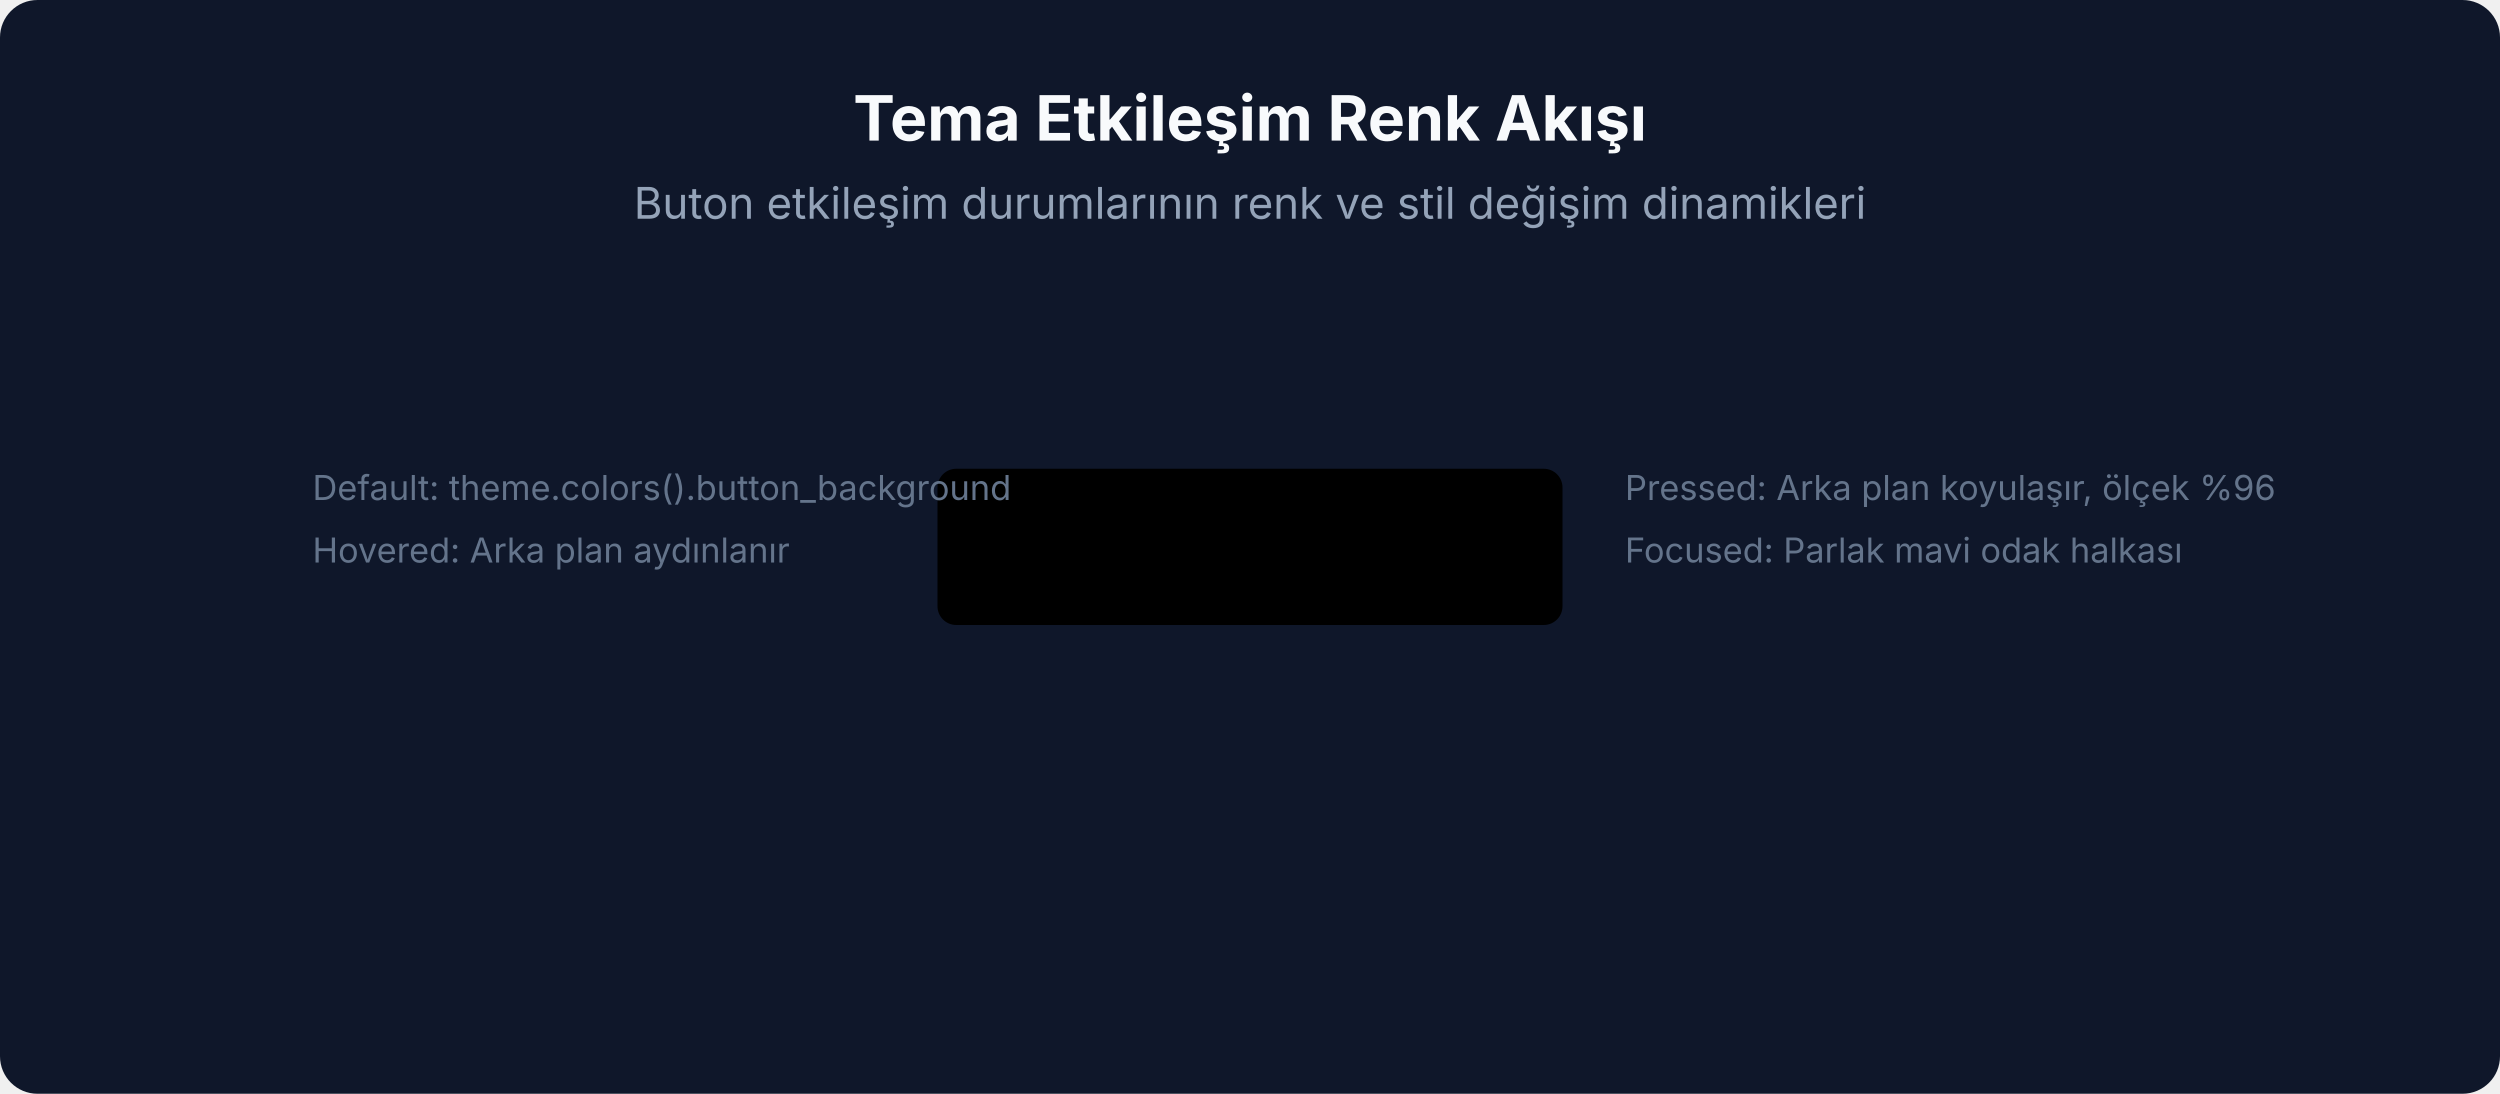
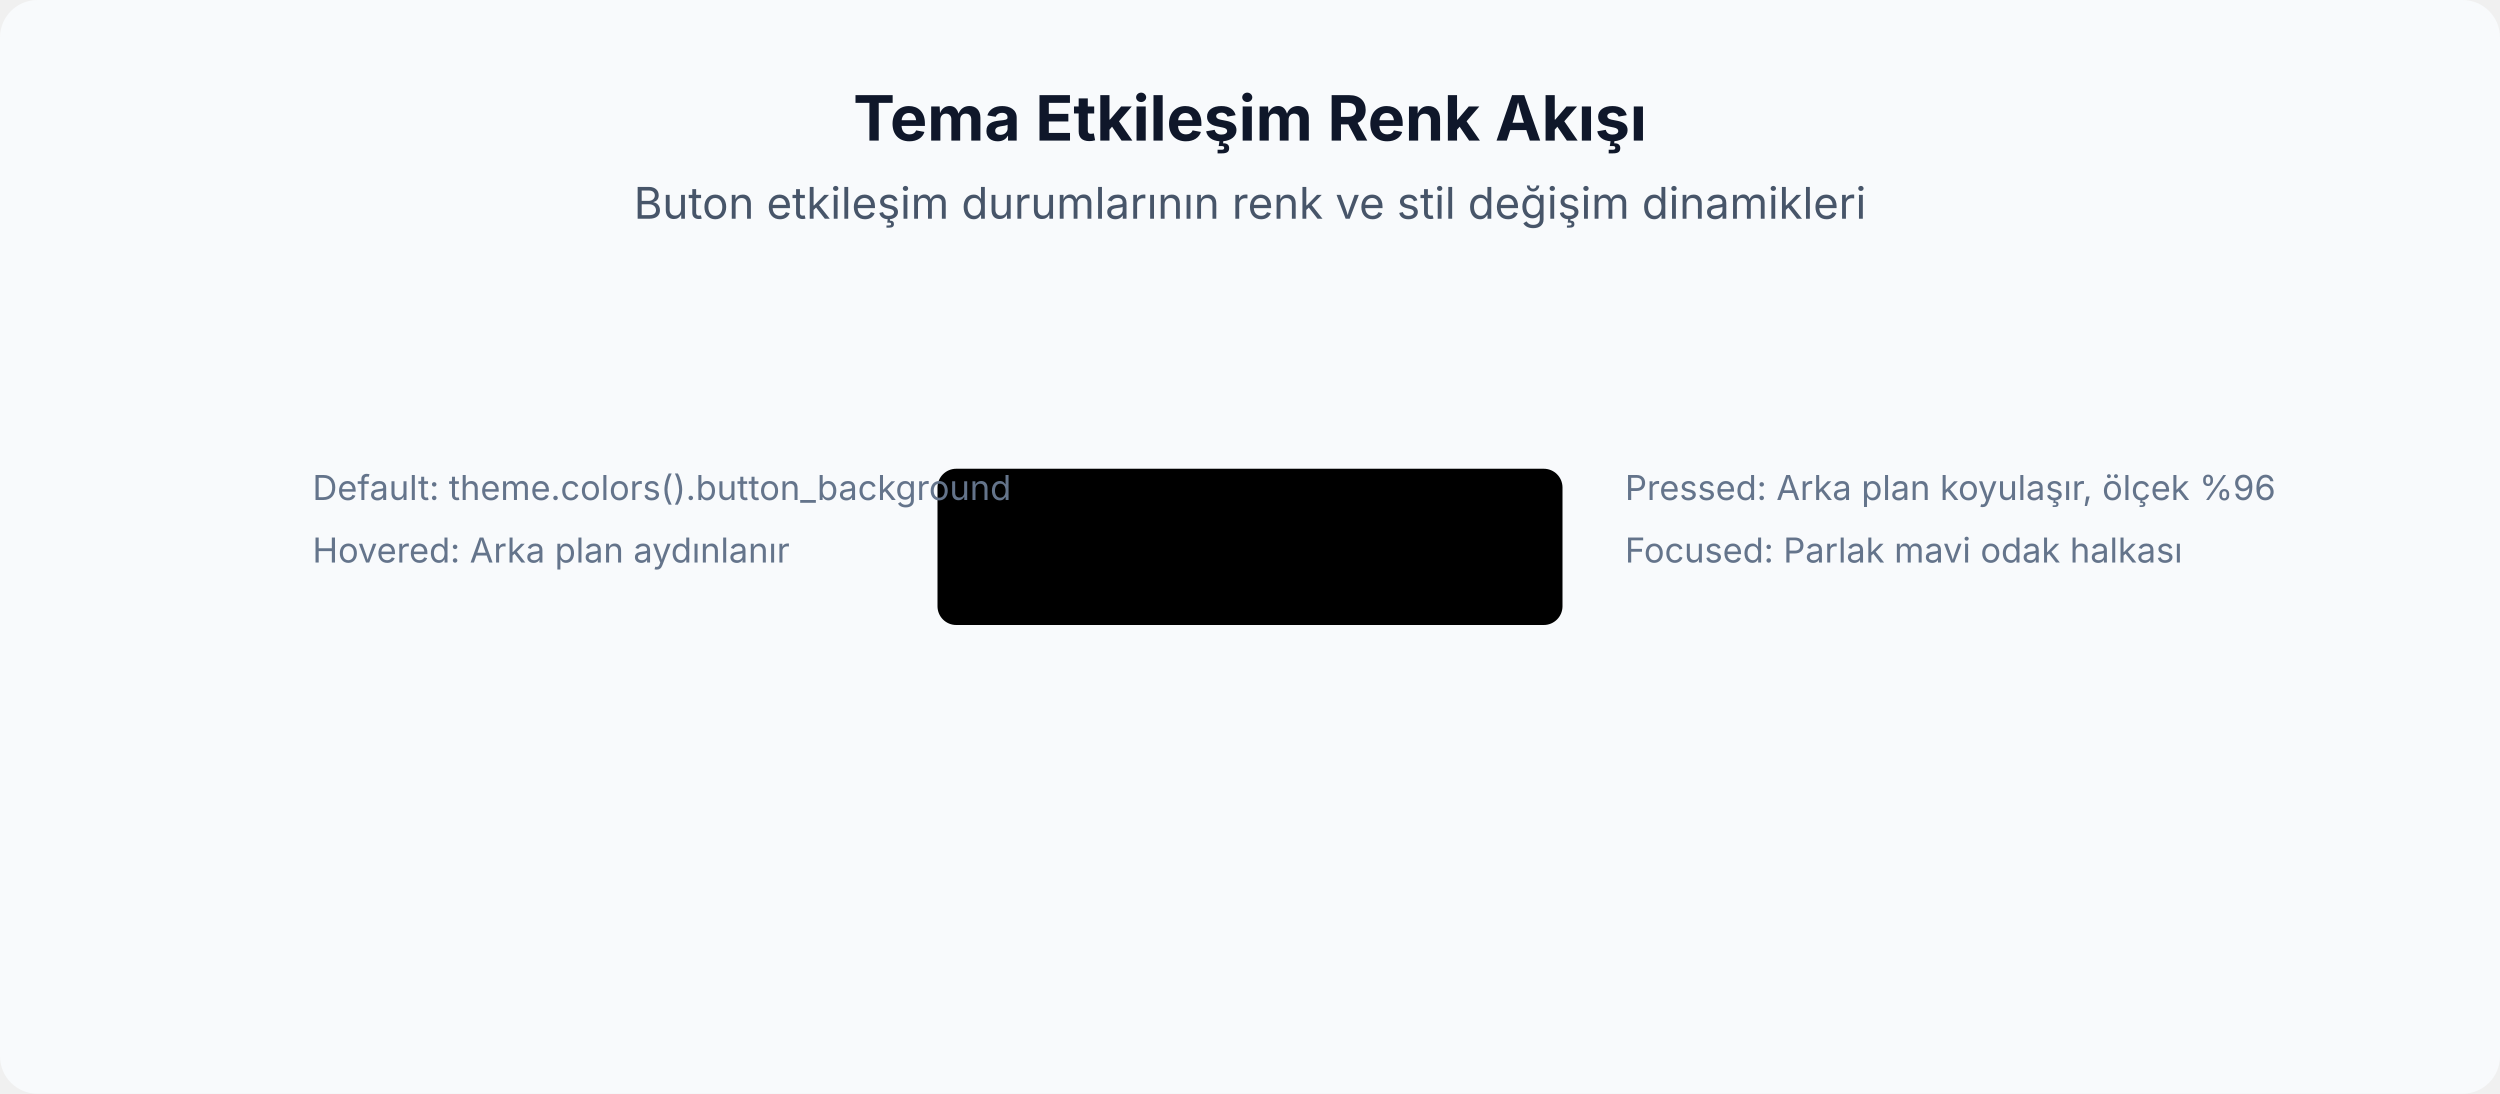
- <svg xmlns="http://www.w3.org/2000/svg" viewBox="0 0 800 350" width="100%" height="100%">
+ <svg xmlns="http://www.w3.org/2000/svg" viewBox="0 0 800 350">
  <defs>
    <style>
-       .bg { fill: #0f172a; rx: 12px; }
-       .label-title { font-family: system-ui, -apple-system, sans-serif; font-weight: 700; font-size: 20px; fill: #f8fafc; text-anchor: middle; }
-       .label-sub { font-family: system-ui, -apple-system, sans-serif; font-size: 14px; fill: #94a3b8; text-anchor: middle; }
+       .bg { fill: #f8fafc; rx: 12px; }
+       .label-title { font-family: system-ui, -apple-system, sans-serif; font-weight: 700; font-size: 20px; fill: #0f172a; text-anchor: middle; }
+       .label-sub { font-family: system-ui, -apple-system, sans-serif; font-size: 14px; fill: #475569; text-anchor: middle; }
      
      /* Durum Açıklama Metni */
-       .label-state { font-family: ui-monospace, SFMono-Regular, Menlo, monospace; font-weight: 700; font-size: 16px; fill: #34d399; text-anchor: middle; }
+       .label-state { font-family: ui-monospace, SFMono-Regular, Menlo, monospace; font-weight: 700; font-size: 16px; fill: #059669; text-anchor: middle; }
      
      /* Buton Animasyonu */
      .btn-base { rx: 6px; transform-origin: center; transition: all 0.3s ease-in-out; }
      .btn-text { font-family: system-ui, -apple-system, sans-serif; font-weight: 600; font-size: 15px; text-anchor: middle; dominant-baseline: middle; transition: fill 0.3s; }
      
      /* Focus Halkası */
-       .focus-ring { fill: none; stroke: #38bdf8; stroke-width: 2; rx: 10px; opacity: 0; transform-origin: center; transition: all 0.3s; }
+       .focus-ring { fill: none; stroke: #0284c7; stroke-width: 2; rx: 10px; opacity: 0; transform-origin: center; transition: all 0.3s; }

      /* Animasyon Döngüsü */
      @keyframes anim-button {
        /* Default: 0s - 2.5s */
        0%, 15% {
-           fill: #1e293b;
-           stroke: #334155;
+           fill: #ffffff;
+           stroke: #cbd5e1;
          stroke-width: 1.5;
        }
        /* Hovered: 3s - 5.5s */
        20%, 40% {
-           fill: #334155;
+           fill: #e2e8f0;
          stroke: #475569;
          stroke-width: 1.5;
        }
        /* Pressed: 6s - 8.5s */
        45%, 65% {
-           fill: #0f172a;
-           stroke: #38bdf8;
+           fill: #f1f5f9;
+           stroke: #0284c7;
          stroke-width: 1.5;
          transform: scale(0.96);
        }
        /* Focused: 9s - 11.5s */
        70%, 90% {
-           fill: #1e293b;
-           stroke: #38bdf8;
+           fill: #ffffff;
+           stroke: #0284c7;
          stroke-width: 1.5;
          transform: scale(1);
        }
        100% {
-           fill: #1e293b;
-           stroke: #334155;
+           fill: #ffffff;
+           stroke: #cbd5e1;
          stroke-width: 1.5;
        }
      }

      @keyframes anim-text {
-         0%, 15% { fill: #94a3b8; }
-         20%, 90% { fill: #f8fafc; }
-         100% { fill: #94a3b8; }
+         0%, 15% { fill: #475569; }
+         20%, 90% { fill: #0f172a; }
+         100% { fill: #475569; }
      }

      @keyframes anim-ring {
        0%, 65% { opacity: 0; transform: scale(1); }
        70%, 90% { opacity: 1; transform: scale(1); }
        95%, 100% { opacity: 0; }
      }

      @keyframes anim-status-1 { 0%, 15% { opacity: 1; } 18%, 100% { opacity: 0; } }
      @keyframes anim-status-2 { 0%, 18% { opacity: 0; } 20%, 40% { opacity: 1; } 43%, 100% { opacity: 0; } }
      @keyframes anim-status-3 { 0%, 43% { opacity: 0; } 45%, 65% { opacity: 1; } 68%, 100% { opacity: 0; } }
      @keyframes anim-status-4 { 0%, 68% { opacity: 0; } 70%, 90% { opacity: 1; } 93%, 100% { opacity: 0; } }

      /* Animasyonları butonlara bağla */
      .target-btn { animation: anim-button 12s infinite ease-in-out; }
      .target-text { animation: anim-text 12s infinite; }
      .target-ring { animation: anim-ring 12s infinite ease-in-out; }

      .status-1 { animation: anim-status-1 12s infinite; }
      .status-2 { animation: anim-status-2 12s infinite; }
      .status-3 { animation: anim-status-3 12s infinite; }
      .status-4 { animation: anim-status-4 12s infinite; }

      .state-label-container text { opacity: 0; }
    </style>
  </defs>
  <rect width="800" height="350" class="bg" />
  <text x="400" y="45" class="label-title">Tema Etkileşim Renk Akışı</text>
  <text x="400" y="70" class="label-sub">Buton etkileşim durumlarının renk ve stil değişim dinamikleri</text>
  <g transform="translate(400, 175)">
    <rect x="-106" y="-31" width="212" height="62" class="focus-ring target-ring" />
    <rect x="-100" y="-25" width="200" height="50" class="btn-base target-btn" />
    <text x="0" y="0" class="btn-text target-text">Onayla</text>
  </g>
  <g class="state-label-container" transform="translate(400, 280)">
    <text class="status-1 label-state">Durum: Varsayılan (Default)</text>
    <text class="status-2 label-state">Durum: Üzerinde (Hovered)</text>
    <text class="status-3 label-state">Durum: Tıklandı (Active/Pressed)</text>
    <text class="status-4 label-state">Durum: Odaklandı (Focused)</text>
  </g>
  <g transform="translate(100, 160)">
    <text font-family="system-ui, -apple-system, sans-serif" font-size="11" fill="#64748b" y="0">Default: theme.colors().button_background</text>
    <text font-family="system-ui, -apple-system, sans-serif" font-size="11" fill="#64748b" y="20">Hovered: Arka plan aydınlanır</text>
  </g>
  <g transform="translate(520, 160)">
    <text font-family="system-ui, -apple-system, sans-serif" font-size="11" fill="#64748b" y="0">Pressed: Arka plan koyulaşır, ölçek %96</text>
    <text font-family="system-ui, -apple-system, sans-serif" font-size="11" fill="#64748b" y="20">Focused: Parlak mavi odak halkası</text>
  </g>
</svg>
